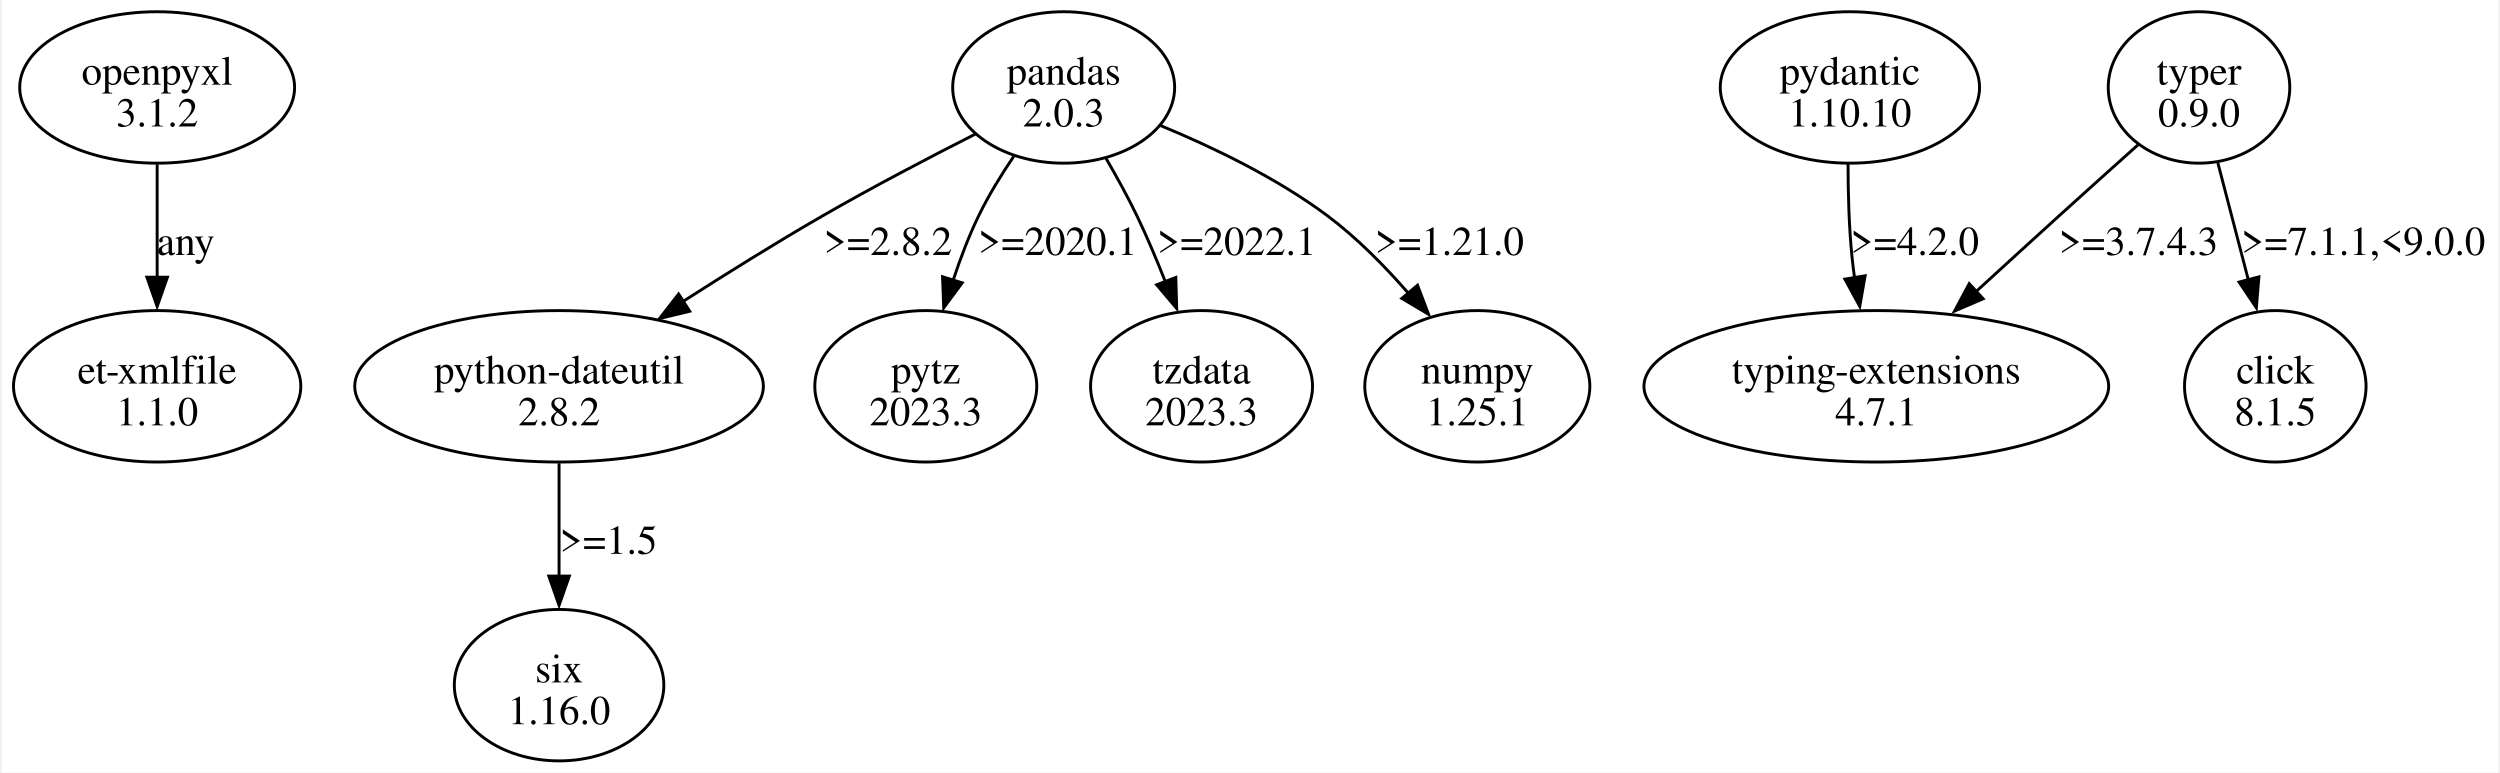
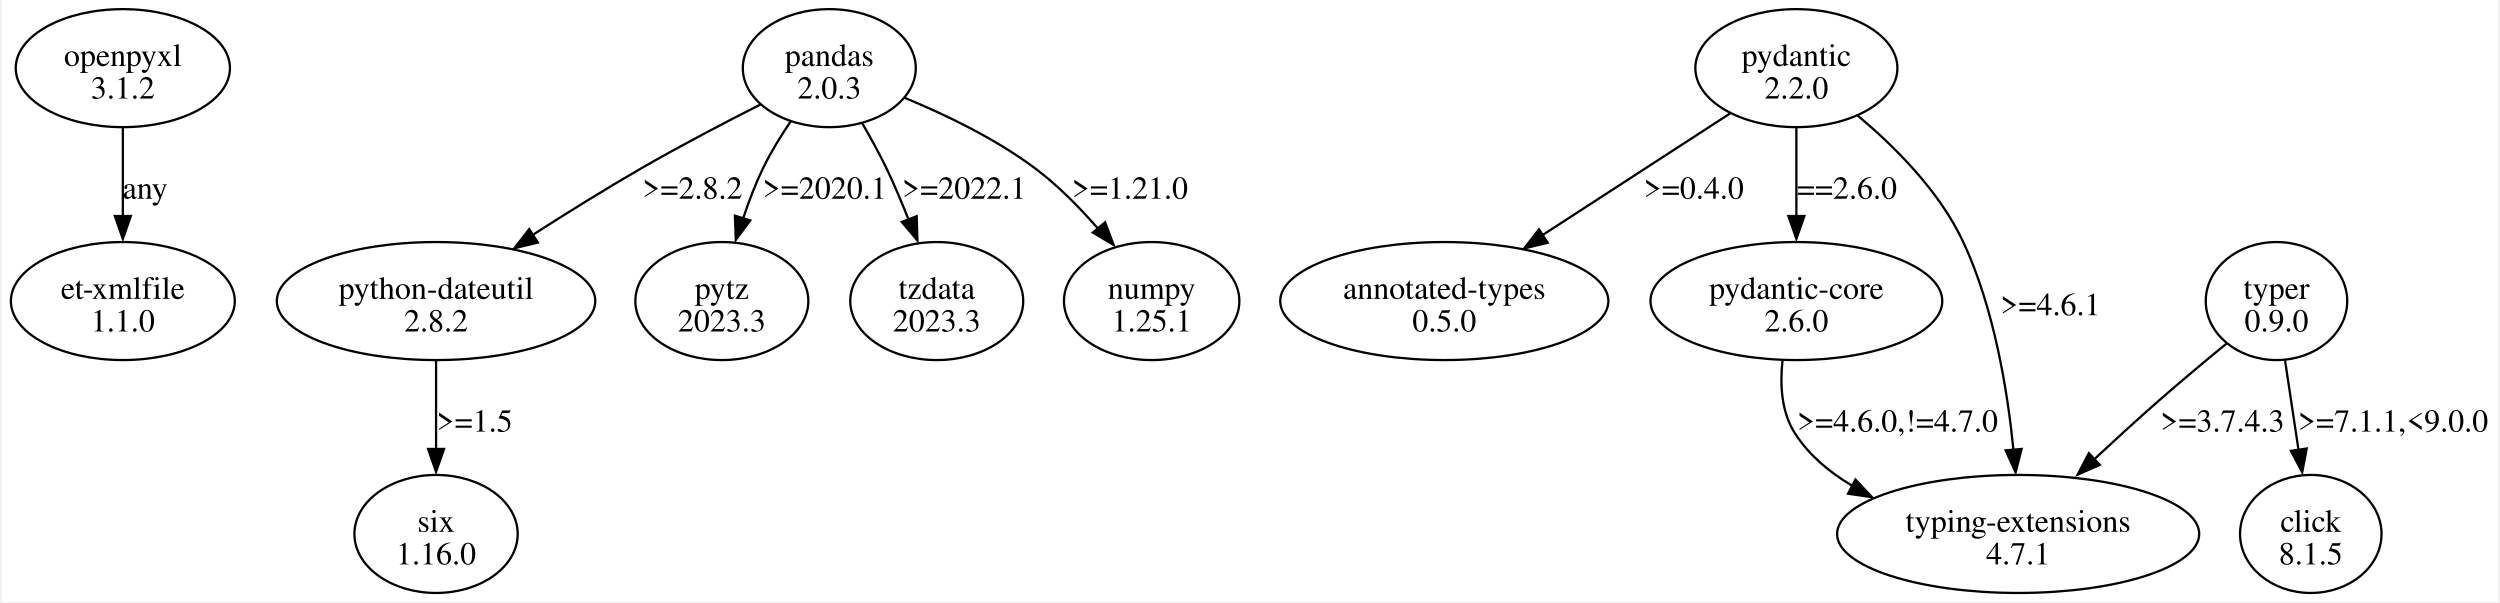
- <svg xmlns="http://www.w3.org/2000/svg" width="851pt" height="263pt" viewBox="0.00 0.00 850.97 263.36">
+ <svg xmlns="http://www.w3.org/2000/svg" width="1092pt" height="263pt" viewBox="0.00 0.00 1091.97 263.36">
  <g id="graph0" class="graph" transform="scale(1 1) rotate(0) translate(4 259.36)">
-     <polygon fill="white" stroke="none" points="-4,4 -4,-259.36 846.97,-259.36 846.97,4 -4,4" />
+     <polygon fill="white" stroke="none" points="-4,4 -4,-259.36 1087.97,-259.36 1087.97,4 -4,4" />
    <g id="node1" class="node">
      <ellipse fill="none" stroke="black" cx="48.97" cy="-229.55" rx="46.85" ry="25.81" />
      <text text-anchor="middle" x="48.97" y="-230.5" font-family="Times,serif" font-size="14.00">openpyxl</text>
      <text text-anchor="middle" x="48.97" y="-216.25" font-family="Times,serif" font-size="14.00">3.1.2</text>
    </g>
    <g id="node2" class="node">
      <ellipse fill="none" stroke="black" cx="48.97" cy="-127.68" rx="48.97" ry="25.81" />
      <text text-anchor="middle" x="48.97" y="-128.63" font-family="Times,serif" font-size="14.00">et-xmlfile</text>
      <text text-anchor="middle" x="48.97" y="-114.38" font-family="Times,serif" font-size="14.00">1.1.0</text>
    </g>
    <g id="edge1" class="edge">
      <path fill="none" stroke="black" d="M48.97,-203.35C48.97,-191.64 48.97,-177.5 48.97,-164.69" />
      <polygon fill="black" stroke="black" points="52.47,-164.87 48.97,-154.87 45.47,-164.87 52.47,-164.87" />
      <text text-anchor="middle" x="58.72" y="-172.44" font-family="Times,serif" font-size="14.00">any</text>
    </g>
    <g id="node3" class="node">
      <ellipse fill="none" stroke="black" cx="357.97" cy="-229.55" rx="37.83" ry="25.81" />
      <text text-anchor="middle" x="357.97" y="-230.5" font-family="Times,serif" font-size="14.00">pandas</text>
      <text text-anchor="middle" x="357.97" y="-216.25" font-family="Times,serif" font-size="14.00">2.0.3</text>
    </g>
    <g id="node4" class="node">
      <ellipse fill="none" stroke="black" cx="185.97" cy="-127.68" rx="69.65" ry="25.81" />
      <text text-anchor="middle" x="185.97" y="-128.63" font-family="Times,serif" font-size="14.00">python-dateutil</text>
      <text text-anchor="middle" x="185.97" y="-114.38" font-family="Times,serif" font-size="14.00">2.8.2</text>
    </g>
    <g id="edge2" class="edge">
      <path fill="none" stroke="black" d="M327.94,-213.7C312.21,-205.73 292.73,-195.55 275.72,-185.74 259.95,-176.65 243.03,-166.1 228.17,-156.57" />
      <polygon fill="black" stroke="black" points="230.51,-153.27 220.21,-150.78 226.72,-159.15 230.51,-153.27" />
      <text text-anchor="middle" x="298.09" y="-172.44" font-family="Times,serif" font-size="14.00">&gt;=2.8.2</text>
    </g>
    <g id="node5" class="node">
      <ellipse fill="none" stroke="black" cx="310.97" cy="-127.68" rx="37.83" ry="25.81" />
      <text text-anchor="middle" x="310.97" y="-128.63" font-family="Times,serif" font-size="14.00">pytz</text>
      <text text-anchor="middle" x="310.97" y="-114.38" font-family="Times,serif" font-size="14.00">2023.3</text>
    </g>
    <g id="edge3" class="edge">
      <path fill="none" stroke="black" d="M341.03,-206.18C336.7,-199.8 332.33,-192.69 328.97,-185.74 325.65,-178.89 322.76,-171.29 320.33,-163.93" />
      <polygon fill="black" stroke="black" points="323.38,-162.95 317.08,-154.43 316.69,-165.02 323.38,-162.95" />
      <text text-anchor="middle" x="355.97" y="-172.44" font-family="Times,serif" font-size="14.00">&gt;=2020.1</text>
    </g>
    <g id="node6" class="node">
      <ellipse fill="none" stroke="black" cx="404.97" cy="-127.68" rx="37.83" ry="25.81" />
      <text text-anchor="middle" x="404.97" y="-128.63" font-family="Times,serif" font-size="14.00">tzdata</text>
      <text text-anchor="middle" x="404.97" y="-114.38" font-family="Times,serif" font-size="14.00">2023.3</text>
    </g>
    <g id="edge4" class="edge">
      <path fill="none" stroke="black" d="M372.42,-205.36C376.06,-199.1 379.83,-192.25 382.97,-185.74 386.38,-178.65 389.65,-170.88 392.59,-163.43" />
      <polygon fill="black" stroke="black" points="396.2,-164.79 396.5,-154.2 389.66,-162.29 396.2,-164.79" />
      <text text-anchor="middle" x="416.97" y="-172.44" font-family="Times,serif" font-size="14.00">&gt;=2022.1</text>
    </g>
    <g id="node7" class="node">
      <ellipse fill="none" stroke="black" cx="498.97" cy="-127.68" rx="38.36" ry="25.81" />
      <text text-anchor="middle" x="498.97" y="-128.63" font-family="Times,serif" font-size="14.00">numpy</text>
      <text text-anchor="middle" x="498.97" y="-114.38" font-family="Times,serif" font-size="14.00">1.25.1</text>
    </g>
    <g id="edge5" class="edge">
      <path fill="none" stroke="black" d="M390.95,-216.57C408.79,-209.21 430.65,-198.7 447.97,-185.74 457.9,-178.3 467.38,-168.69 475.4,-159.49" />
      <polygon fill="black" stroke="black" points="478.59,-162.14 482.34,-152.23 473.23,-157.64 478.59,-162.14" />
      <text text-anchor="middle" x="489.47" y="-172.44" font-family="Times,serif" font-size="14.00">&gt;=1.21.0</text>
    </g>
    <g id="node8" class="node">
      <ellipse fill="none" stroke="black" cx="185.97" cy="-25.81" rx="35.71" ry="25.81" />
      <text text-anchor="middle" x="185.97" y="-26.76" font-family="Times,serif" font-size="14.00">six</text>
      <text text-anchor="middle" x="185.97" y="-12.51" font-family="Times,serif" font-size="14.00">1.16.0</text>
    </g>
    <g id="edge6" class="edge">
      <path fill="none" stroke="black" d="M185.97,-101.48C185.97,-89.77 185.97,-75.63 185.97,-62.82" />
      <polygon fill="black" stroke="black" points="189.47,-63 185.97,-53 182.47,-63 189.47,-63" />
      <text text-anchor="middle" x="202.84" y="-70.57" font-family="Times,serif" font-size="14.00">&gt;=1.5</text>
    </g>
    <g id="node9" class="node">
-       <ellipse fill="none" stroke="black" cx="625.97" cy="-229.55" rx="44.19" ry="25.81" />
-       <text text-anchor="middle" x="625.97" y="-230.5" font-family="Times,serif" font-size="14.00">pydantic</text>
-       <text text-anchor="middle" x="625.97" y="-216.25" font-family="Times,serif" font-size="14.00">1.10.10</text>
+       <ellipse fill="none" stroke="black" cx="780.97" cy="-229.55" rx="44.19" ry="25.81" />
+       <text text-anchor="middle" x="780.97" y="-230.5" font-family="Times,serif" font-size="14.00">pydantic</text>
+       <text text-anchor="middle" x="780.97" y="-216.25" font-family="Times,serif" font-size="14.00">2.2.0</text>
    </g>
    <g id="node10" class="node">
-       <ellipse fill="none" stroke="black" cx="634.97" cy="-127.68" rx="79.2" ry="25.81" />
-       <text text-anchor="middle" x="634.97" y="-128.63" font-family="Times,serif" font-size="14.00">typing-extensions</text>
-       <text text-anchor="middle" x="634.97" y="-114.38" font-family="Times,serif" font-size="14.00">4.7.1</text>
+       <ellipse fill="none" stroke="black" cx="626.97" cy="-127.68" rx="71.77" ry="25.81" />
+       <text text-anchor="middle" x="626.97" y="-128.63" font-family="Times,serif" font-size="14.00">annotated-types</text>
+       <text text-anchor="middle" x="626.97" y="-114.38" font-family="Times,serif" font-size="14.00">0.5.0</text>
    </g>
    <g id="edge7" class="edge">
-       <path fill="none" stroke="black" d="M625.34,-203.49C625.34,-193.51 625.65,-181.93 626.72,-171.49 626.95,-169.25 627.23,-166.96 627.56,-164.65" />
-       <polygon fill="black" stroke="black" points="631.16,-165.36 629.33,-154.92 624.25,-164.22 631.16,-165.36" />
-       <text text-anchor="middle" x="648.09" y="-172.44" font-family="Times,serif" font-size="14.00">&gt;=4.2.0</text>
+       <path fill="none" stroke="black" d="M752,-209.76C728.85,-194.75 696.06,-173.49 669.87,-156.5" />
+       <polygon fill="black" stroke="black" points="672.2,-153.19 661.9,-150.69 668.39,-159.06 672.2,-153.19" />
+       <text text-anchor="middle" x="736.09" y="-172.44" font-family="Times,serif" font-size="14.00">&gt;=0.4.0</text>
    </g>
    <g id="node11" class="node">
-       <ellipse fill="none" stroke="black" cx="744.97" cy="-229.55" rx="30.94" ry="25.81" />
-       <text text-anchor="middle" x="744.97" y="-230.5" font-family="Times,serif" font-size="14.00">typer</text>
-       <text text-anchor="middle" x="744.97" y="-216.25" font-family="Times,serif" font-size="14.00">0.9.0</text>
+       <ellipse fill="none" stroke="black" cx="780.97" cy="-127.68" rx="63.82" ry="25.81" />
+       <text text-anchor="middle" x="780.97" y="-128.63" font-family="Times,serif" font-size="14.00">pydantic-core</text>
+       <text text-anchor="middle" x="780.97" y="-114.38" font-family="Times,serif" font-size="14.00">2.6.0</text>
+     </g>
+     <g id="edge8" class="edge">
+       <path fill="none" stroke="black" d="M780.97,-203.35C780.97,-191.64 780.97,-177.5 780.97,-164.69" />
+       <polygon fill="black" stroke="black" points="784.47,-164.87 780.97,-154.87 777.47,-164.87 784.47,-164.87" />
+       <text text-anchor="middle" x="803.09" y="-172.44" font-family="Times,serif" font-size="14.00">==2.6.0</text>
+     </g>
+     <g id="node12" class="node">
+       <ellipse fill="none" stroke="black" cx="877.97" cy="-25.81" rx="79.2" ry="25.81" />
+       <text text-anchor="middle" x="877.97" y="-26.76" font-family="Times,serif" font-size="14.00">typing-extensions</text>
+       <text text-anchor="middle" x="877.97" y="-12.51" font-family="Times,serif" font-size="14.00">4.7.1</text>
    </g>
    <g id="edge9" class="edge">
-       <path fill="none" stroke="black" d="M724.47,-210.26C716.02,-202.69 706.13,-193.81 697.22,-185.74 687.89,-177.28 677.82,-168.08 668.55,-159.59" />
-       <polygon fill="black" stroke="black" points="671.39,-157.52 661.65,-153.34 666.65,-162.68 671.39,-157.52" />
-       <text text-anchor="middle" x="724.34" y="-172.44" font-family="Times,serif" font-size="14.00">&gt;=3.7.4.3</text>
+       <path fill="none" stroke="black" d="M807.9,-208.7C824.17,-195.1 843.68,-175.57 853.97,-153.49 867.38,-124.68 873.3,-88.85 875.91,-62.66" />
+       <polygon fill="black" stroke="black" points="879.48,-62.99 876.86,-52.72 872.51,-62.38 879.48,-62.99" />
+       <text text-anchor="middle" x="892.09" y="-121.5" font-family="Times,serif" font-size="14.00">&gt;=4.6.1</text>
    </g>
-     <g id="node12" class="node">
-       <ellipse fill="none" stroke="black" cx="770.97" cy="-127.68" rx="30.94" ry="25.81" />
-       <text text-anchor="middle" x="770.97" y="-128.63" font-family="Times,serif" font-size="14.00">click</text>
-       <text text-anchor="middle" x="770.97" y="-114.38" font-family="Times,serif" font-size="14.00">8.1.5</text>
+     <g id="edge10" class="edge">
+       <path fill="none" stroke="black" d="M774.91,-101.65C773.74,-90.99 774.4,-78.91 780.47,-69.62 786.67,-60.12 795.51,-52.71 805.35,-46.94" />
+       <polygon fill="black" stroke="black" points="806.8,-49.62 814.05,-41.9 803.57,-43.41 806.8,-49.62" />
+       <text text-anchor="middle" x="825.22" y="-70.57" font-family="Times,serif" font-size="14.00">&gt;=4.6.0,!=4.7.0</text>
    </g>
-     <g id="edge8" class="edge">
-       <path fill="none" stroke="black" d="M751.39,-203.86C754.52,-191.86 758.33,-177.21 761.76,-164.05" />
-       <polygon fill="black" stroke="black" points="765.39,-164.99 764.52,-154.43 758.62,-163.22 765.39,-164.99" />
-       <text text-anchor="middle" x="800.97" y="-172.44" font-family="Times,serif" font-size="14.00">&gt;=7.1.1,&lt;9.0.0</text>
+     <g id="node13" class="node">
+       <ellipse fill="none" stroke="black" cx="990.97" cy="-127.68" rx="30.94" ry="25.81" />
+       <text text-anchor="middle" x="990.97" y="-128.63" font-family="Times,serif" font-size="14.00">typer</text>
+       <text text-anchor="middle" x="990.97" y="-114.38" font-family="Times,serif" font-size="14.00">0.9.0</text>
+     </g>
+     <g id="edge12" class="edge">
+       <path fill="none" stroke="black" d="M969.07,-109.05C959.77,-101.43 948.86,-92.33 939.22,-83.87 929.84,-75.64 919.87,-66.51 910.75,-58.01" />
+       <polygon fill="black" stroke="black" points="913.68,-56.03 903.99,-51.75 908.9,-61.14 913.68,-56.03" />
+       <text text-anchor="middle" x="967.34" y="-70.57" font-family="Times,serif" font-size="14.00">&gt;=3.7.4.3</text>
+     </g>
+     <g id="node14" class="node">
+       <ellipse fill="none" stroke="black" cx="1005.97" cy="-25.81" rx="30.94" ry="25.81" />
+       <text text-anchor="middle" x="1005.97" y="-26.76" font-family="Times,serif" font-size="14.00">click</text>
+       <text text-anchor="middle" x="1005.97" y="-12.51" font-family="Times,serif" font-size="14.00">8.1.5</text>
+     </g>
+     <g id="edge11" class="edge">
+       <path fill="none" stroke="black" d="M994.71,-101.73C996.5,-89.82 998.68,-75.34 1000.64,-62.31" />
+       <polygon fill="black" stroke="black" points="1004.19,-63.19 1002.22,-52.78 997.27,-62.15 1004.19,-63.19" />
+       <text text-anchor="middle" x="1041.97" y="-70.57" font-family="Times,serif" font-size="14.00">&gt;=7.1.1,&lt;9.0.0</text>
    </g>
  </g>
</svg>
